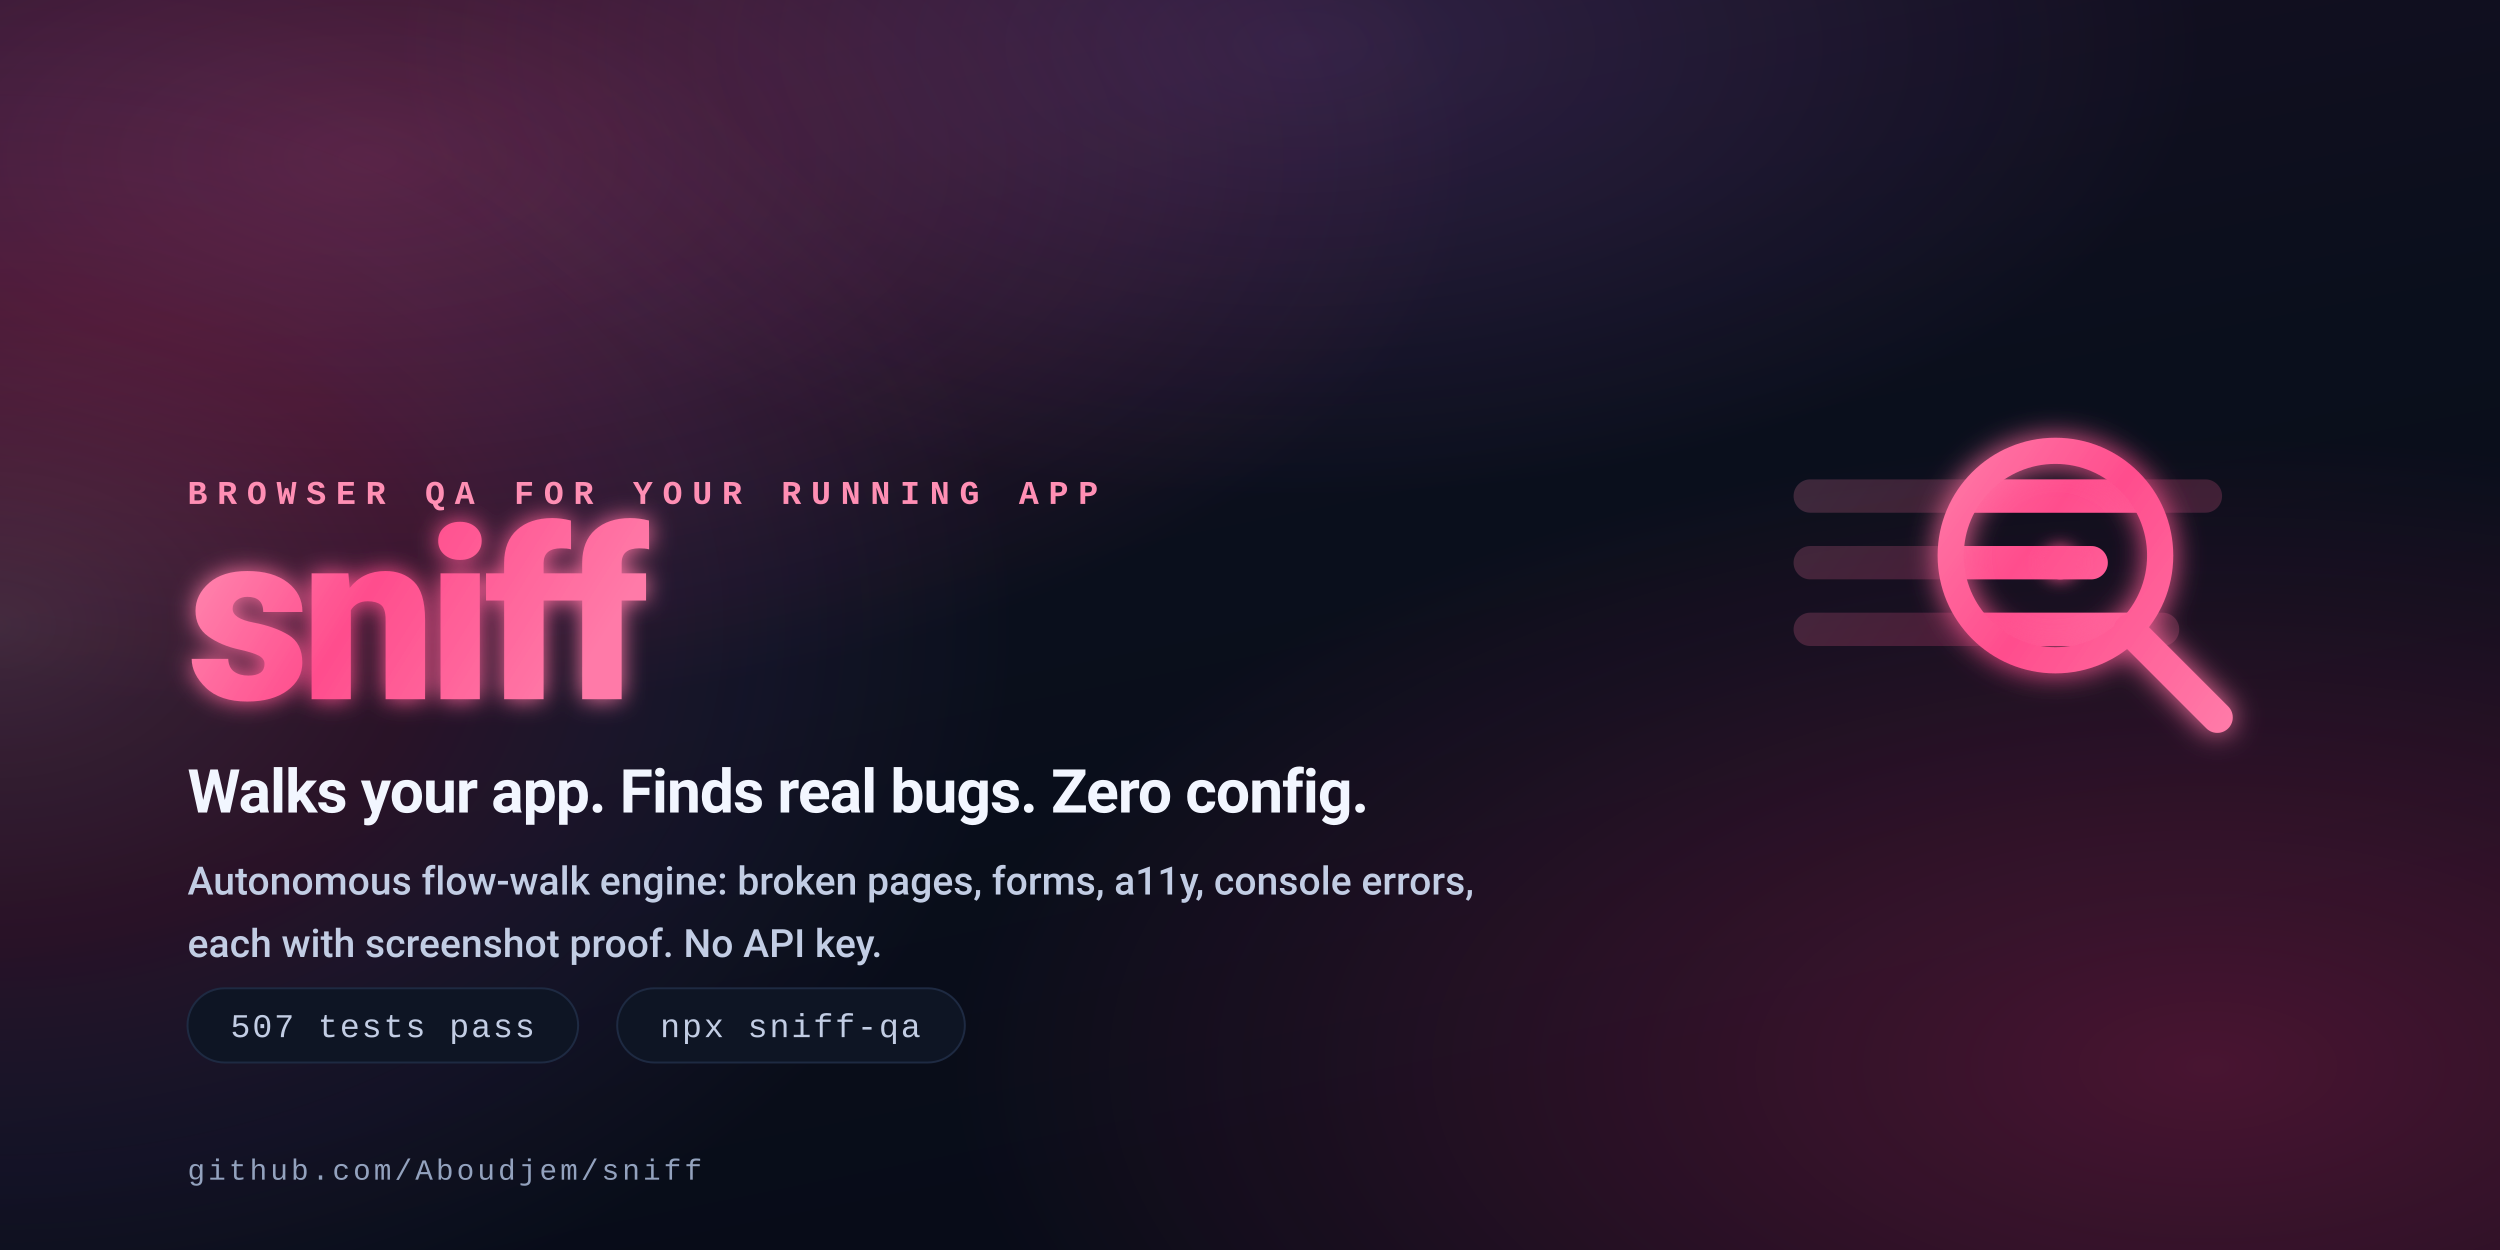
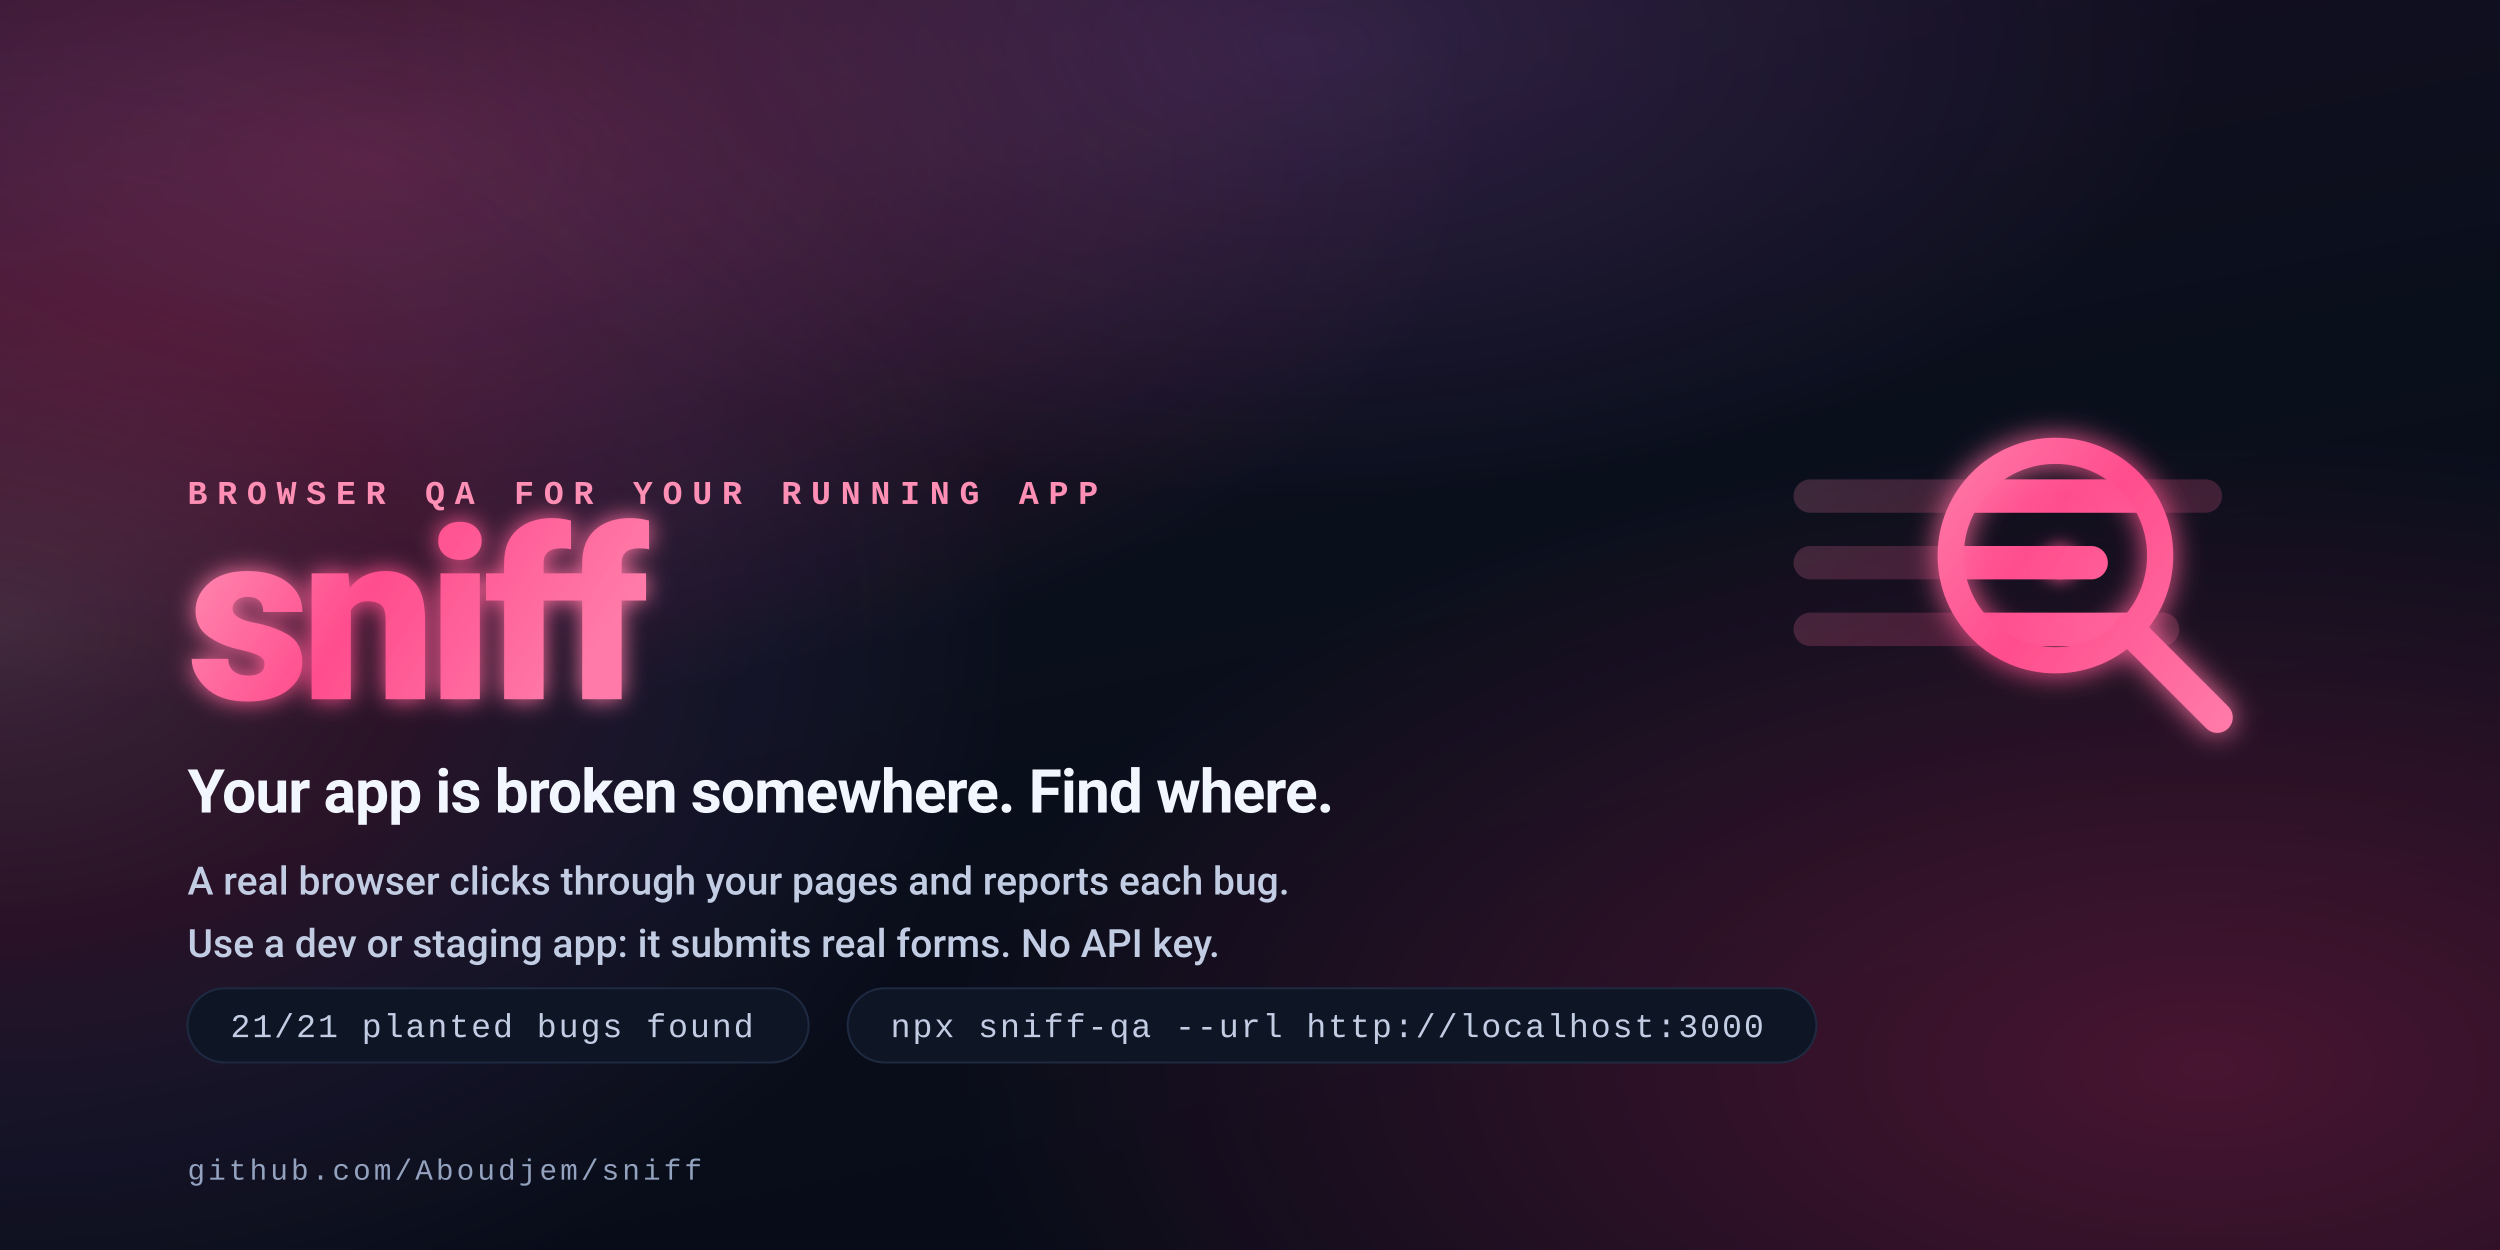
- <svg xmlns="http://www.w3.org/2000/svg" viewBox="0 0 1280 640" fill="none" role="img" aria-label="sniff: Walks your app. Finds real bugs. Zero config.">
+ <svg xmlns="http://www.w3.org/2000/svg" viewBox="0 0 1280 640" fill="none" role="img" aria-label="sniff: Your app is broken somewhere. Find where. A real browser clicks through your pages and reports each bug.">
  <defs>
    <linearGradient id="sf-ground" x1="0" y1="0" x2="0.4" y2="1">
      <stop offset="0%" stop-color="#1A1024" />
      <stop offset="55%" stop-color="#0A0F1C" />
      <stop offset="100%" stop-color="#080C18" />
    </linearGradient>
    <radialGradient id="sf-bloomA" cx="0.15" cy="0.13" r="0.44">
      <stop offset="0%" stop-color="#FF4D8D" stop-opacity="0.26" />
      <stop offset="100%" stop-color="#FF4D8D" stop-opacity="0" />
    </radialGradient>
    <radialGradient id="sf-bloomB" cx="0.88" cy="0.85" r="0.50">
      <stop offset="0%" stop-color="#FF2D78" stop-opacity="0.26" />
      <stop offset="100%" stop-color="#FF2D78" stop-opacity="0" />
    </radialGradient>
    <radialGradient id="sf-bloomC" cx="0.52" cy="0.04" r="0.36">
      <stop offset="0%" stop-color="#C77DFF" stop-opacity="0.16" />
      <stop offset="100%" stop-color="#C77DFF" stop-opacity="0" />
    </radialGradient>
    <radialGradient id="sf-wash" cx="0.5" cy="0.5" r="0.5">
      <stop offset="0%" stop-color="#FF8FB4" stop-opacity="0.20" />
      <stop offset="42%" stop-color="#FF2D78" stop-opacity="0.124" />
      <stop offset="76%" stop-color="#C77DFF" stop-opacity="0.046" />
      <stop offset="100%" stop-color="#C77DFF" stop-opacity="0" />
    </radialGradient>
    <clipPath id="sf-frame">
      <rect width="1280" height="640" />
    </clipPath>
    <linearGradient id="sf-ink" gradientUnits="userSpaceOnUse" x1="40" y1="88" x2="200" y2="200">
      <stop class="sfk1" offset="0%" stop-color="#FF8FB4" />
      <stop class="sfk2" offset="52%" stop-color="#FF4D8D" />
      <stop class="sfk3" offset="100%" stop-color="#FF7AA8" />
    </linearGradient>
    <filter id="sf-glow" x="-45%" y="-45%" width="190%" height="190%">
      <feGaussianBlur stdDeviation="6.0" result="b" />
      <feMerge>
        <feMergeNode in="b" />
        <feMergeNode in="SourceGraphic" />
      </feMerge>
    </filter>
    <filter id="sf-glow-sm" x="-150%" y="-150%" width="400%" height="400%">
      <feGaussianBlur stdDeviation="3.6" result="b" />
      <feMerge>
        <feMergeNode in="b" />
        <feMergeNode in="SourceGraphic" />
      </feMerge>
    </filter>
    <clipPath id="sf-lens" clipPathUnits="userSpaceOnUse">
      <circle cx="128" cy="130" r="41" />
    </clipPath>
    <linearGradient id="sf-word" x1="0" y1="0" x2="1" y2="0.25">
      <stop class="sfk1" offset="0%" stop-color="#FF8FB4" />
      <stop class="sfk2" offset="46%" stop-color="#FF4D8D" />
      <stop class="sfk3" offset="100%" stop-color="#FF7AA8" />
    </linearGradient>
    <linearGradient id="sf-sheen" x1="0" y1="0" x2="1" y2="0">
      <stop offset="0%" stop-color="#FFFFFF" stop-opacity="0" />
      <stop offset="50%" stop-color="#FFFFFF" stop-opacity="0.62" />
      <stop offset="100%" stop-color="#FFFFFF" stop-opacity="0" />
    </linearGradient>
    <clipPath id="sf-wordclip">
      <text x="96" y="358" font-family="system-ui, -apple-system, 'Segoe UI', Roboto, 'Helvetica Neue', Arial, sans-serif" font-size="122" font-weight="800" letter-spacing="-4.3">sniff</text>
    </clipPath>
  </defs>
  <style>
    .disp { font-family: system-ui, -apple-system, 'Segoe UI', Roboto, 'Helvetica Neue', Arial, sans-serif; }
    .mono { font-family: ui-monospace, SFMono-Regular, 'SF Mono', Menlo, Consolas, 'Liberation Mono', monospace; }
    .eyebrow { font-size: 13px; font-weight: 600; letter-spacing: 4.5px; fill: #FF8FB4; }
    .head    { font-size: 31px; font-weight: 700; fill: #F2F6FF; letter-spacing: -0.5px; }
    .sub     { font-size: 20px; font-weight: 500; fill: #C2CDE4; }
    .tag     { font-size: 15px; letter-spacing: 1.6px; fill: #93A2BE; }
    .chip    { font-size: 11.5px; letter-spacing: 1.2px; fill: #C2CDE4; }
    .chipbig { font-size: 17px; letter-spacing: 1px; fill: #C2CDE4; }
    .tagsm { font-size: 12.5px; letter-spacing: 1.6px; fill: #93A2BE; }
    .eyebrow { font-size: 17px; letter-spacing: 5px; }
    @keyframes sf-breathe { 0%,100% { opacity:0.62; } 50% { opacity:1; } }
    .sfbloom { animation: sf-breathe 11s ease-in-out infinite; }
    @keyframes sf-sweep { 0% { transform: translateX(-360px); } 100% { transform: translateX(1640px); } }
    .sfwash { animation: sf-sweep 19s cubic-bezier(.5,0,.5,1) infinite; }
    @keyframes sf-sheen { 0% { transform: translateX(0); } 15%,100% { transform: translateX(561px); } }
    .sfsheen { animation: sf-sheen 8.5s cubic-bezier(.4,0,.3,1) infinite; }
    @keyframes sf-scan { 0%,100% { transform: translateX(-48px); } 50% { transform: translateX(48px); } }
    @keyframes sf-scani { 0%,100% { transform: translateX(48px); } 50% { transform: translateX(-48px); } }
    /* base transform parks the lens over the flagged row, so the resting frame is the
       "found it" state rather than an arbitrary point of the sweep */
    .sfscan  { transform: translateX(20px);  animation: sf-scan 7s ease-in-out infinite; }
    .sfscani { transform: translateX(-20px); animation: sf-scani 7s ease-in-out infinite; }
    @keyframes sf-flare { 0%,100% { opacity: 0.45; } 50% { opacity: 1; } }
    .sfflare { animation: sf-flare 3.5s ease-in-out infinite; }
    @keyframes sf-k1 { 0%,100% { stop-color:#FF8FB4; } 50% { stop-color:#FF4D8D; } }
    @keyframes sf-k2 { 0%,100% { stop-color:#FF4D8D; } 50% { stop-color:#FF7AA8; } }
    @keyframes sf-k3 { 0%,100% { stop-color:#FF7AA8; } 50% { stop-color:#FF8FB4; } }
    .sfk1 { animation: sf-k1 14s ease-in-out infinite; }
    .sfk2 { animation: sf-k2 14s ease-in-out infinite; }
    .sfk3 { animation: sf-k3 14s ease-in-out infinite; }
    @media (prefers-reduced-motion: reduce) { * { animation: none !important; } }
  </style>
  <rect width="1280" height="640" fill="url(#sf-ground)" />
  <g class="sfbloom">
    <rect width="1280" height="640" fill="url(#sf-bloomA)" />
    <rect width="1280" height="640" fill="url(#sf-bloomB)" />
    <rect width="1280" height="640" fill="url(#sf-bloomC)" />
  </g>
  <g clip-path="url(#sf-frame)">
    <g transform="translate(0,320)">
      <ellipse class="sfwash" cx="0" cy="0" rx="520" ry="380" fill="url(#sf-wash)" />
    </g>
  </g>
  <g transform="translate(872,126) scale(1.2188)">
    <g opacity="0.20" fill="url(#sf-ink)">
      <rect x="38" y="98" width="180" height="14" rx="7" />
      <rect x="38" y="126" width="132" height="14" rx="7" />
      <rect x="38" y="154" width="162" height="14" rx="7" />
      <circle cx="150" cy="133" r="7" />
    </g>
    <g class="sfscan">
      <g clip-path="url(#sf-lens)">
        <g class="sfscani" fill="url(#sf-ink)">
          <rect x="38" y="98" width="180" height="14" rx="7" />
          <rect x="38" y="126" width="132" height="14" rx="7" />
          <rect x="38" y="154" width="162" height="14" rx="7" />
        </g>
      </g>
    </g>
    <g class="sfflare" filter="url(#sf-glow-sm)" fill="url(#sf-ink)">
      <circle cx="150" cy="133" r="7" />
    </g>
    <g class="sfscan">
      <g filter="url(#sf-glow)">
        <line x1="159" y1="161" x2="196" y2="198" stroke="url(#sf-ink)" stroke-width="13" stroke-linecap="round" />
        <circle cx="128" cy="130" r="44" fill="none" stroke="url(#sf-ink)" stroke-width="11" />
      </g>
    </g>
  </g>
  <g filter="url(#sf-glow)">
    <text class="disp" x="96" y="358" font-size="122" font-weight="800" letter-spacing="-4.3" fill="url(#sf-word)">sniff</text>
  </g>
  <g clip-path="url(#sf-wordclip)">
    <g transform="skewX(-18)">
      <rect class="sfsheen" x="-38" y="236" width="56" height="165" fill="url(#sf-sheen)" opacity="0.45" />
    </g>
  </g>
  <text class="mono eyebrow" x="96" y="258">BROWSER QA FOR YOUR RUNNING APP</text>
-   <text class="disp head" x="96" y="416">Walks your app. Finds real bugs. Zero config.</text>
-   <text class="disp sub" x="96" y="458">Autonomous flow-walk engine: broken pages, forms, a11y, console errors,</text>
-   <text class="disp sub" x="96" y="490">each with screenshot proof. No API key.</text>
+   <text class="disp head" x="96" y="416">Your app is broken somewhere. Find where.</text>
+   <text class="disp sub" x="96" y="458">A real browser clicks through your pages and reports each bug.</text>
+   <text class="disp sub" x="96" y="490">Use a dev or staging app: it submits real forms. No API key.</text>
  <g transform="translate(0,506)">
-     <rect x="96" y="0" width="200" height="38" rx="19" fill="#0E1524" stroke="#1E2A42" stroke-width="1" />
-     <text class="mono chipbig" x="118" y="25">507 tests pass</text>
-     <rect x="316" y="0" width="178" height="38" rx="19" fill="#0E1524" stroke="#1E2A42" stroke-width="1" />
-     <text class="mono chipbig" x="338" y="25">npx sniff-qa</text>
+     <rect x="96" y="0" width="318" height="38" rx="19" fill="#0E1524" stroke="#1E2A42" stroke-width="1" />
+     <text class="mono chipbig" x="118" y="25">21/21 planted bugs found</text>
+     <rect x="434" y="0" width="496" height="38" rx="19" fill="#0E1524" stroke="#1E2A42" stroke-width="1" />
+     <text class="mono chipbig" x="456" y="25">npx sniff-qa --url http://localhost:3000</text>
  </g>
  <text class="mono tag" x="96" y="604">github.com/Aboudjem/sniff</text>
</svg>
